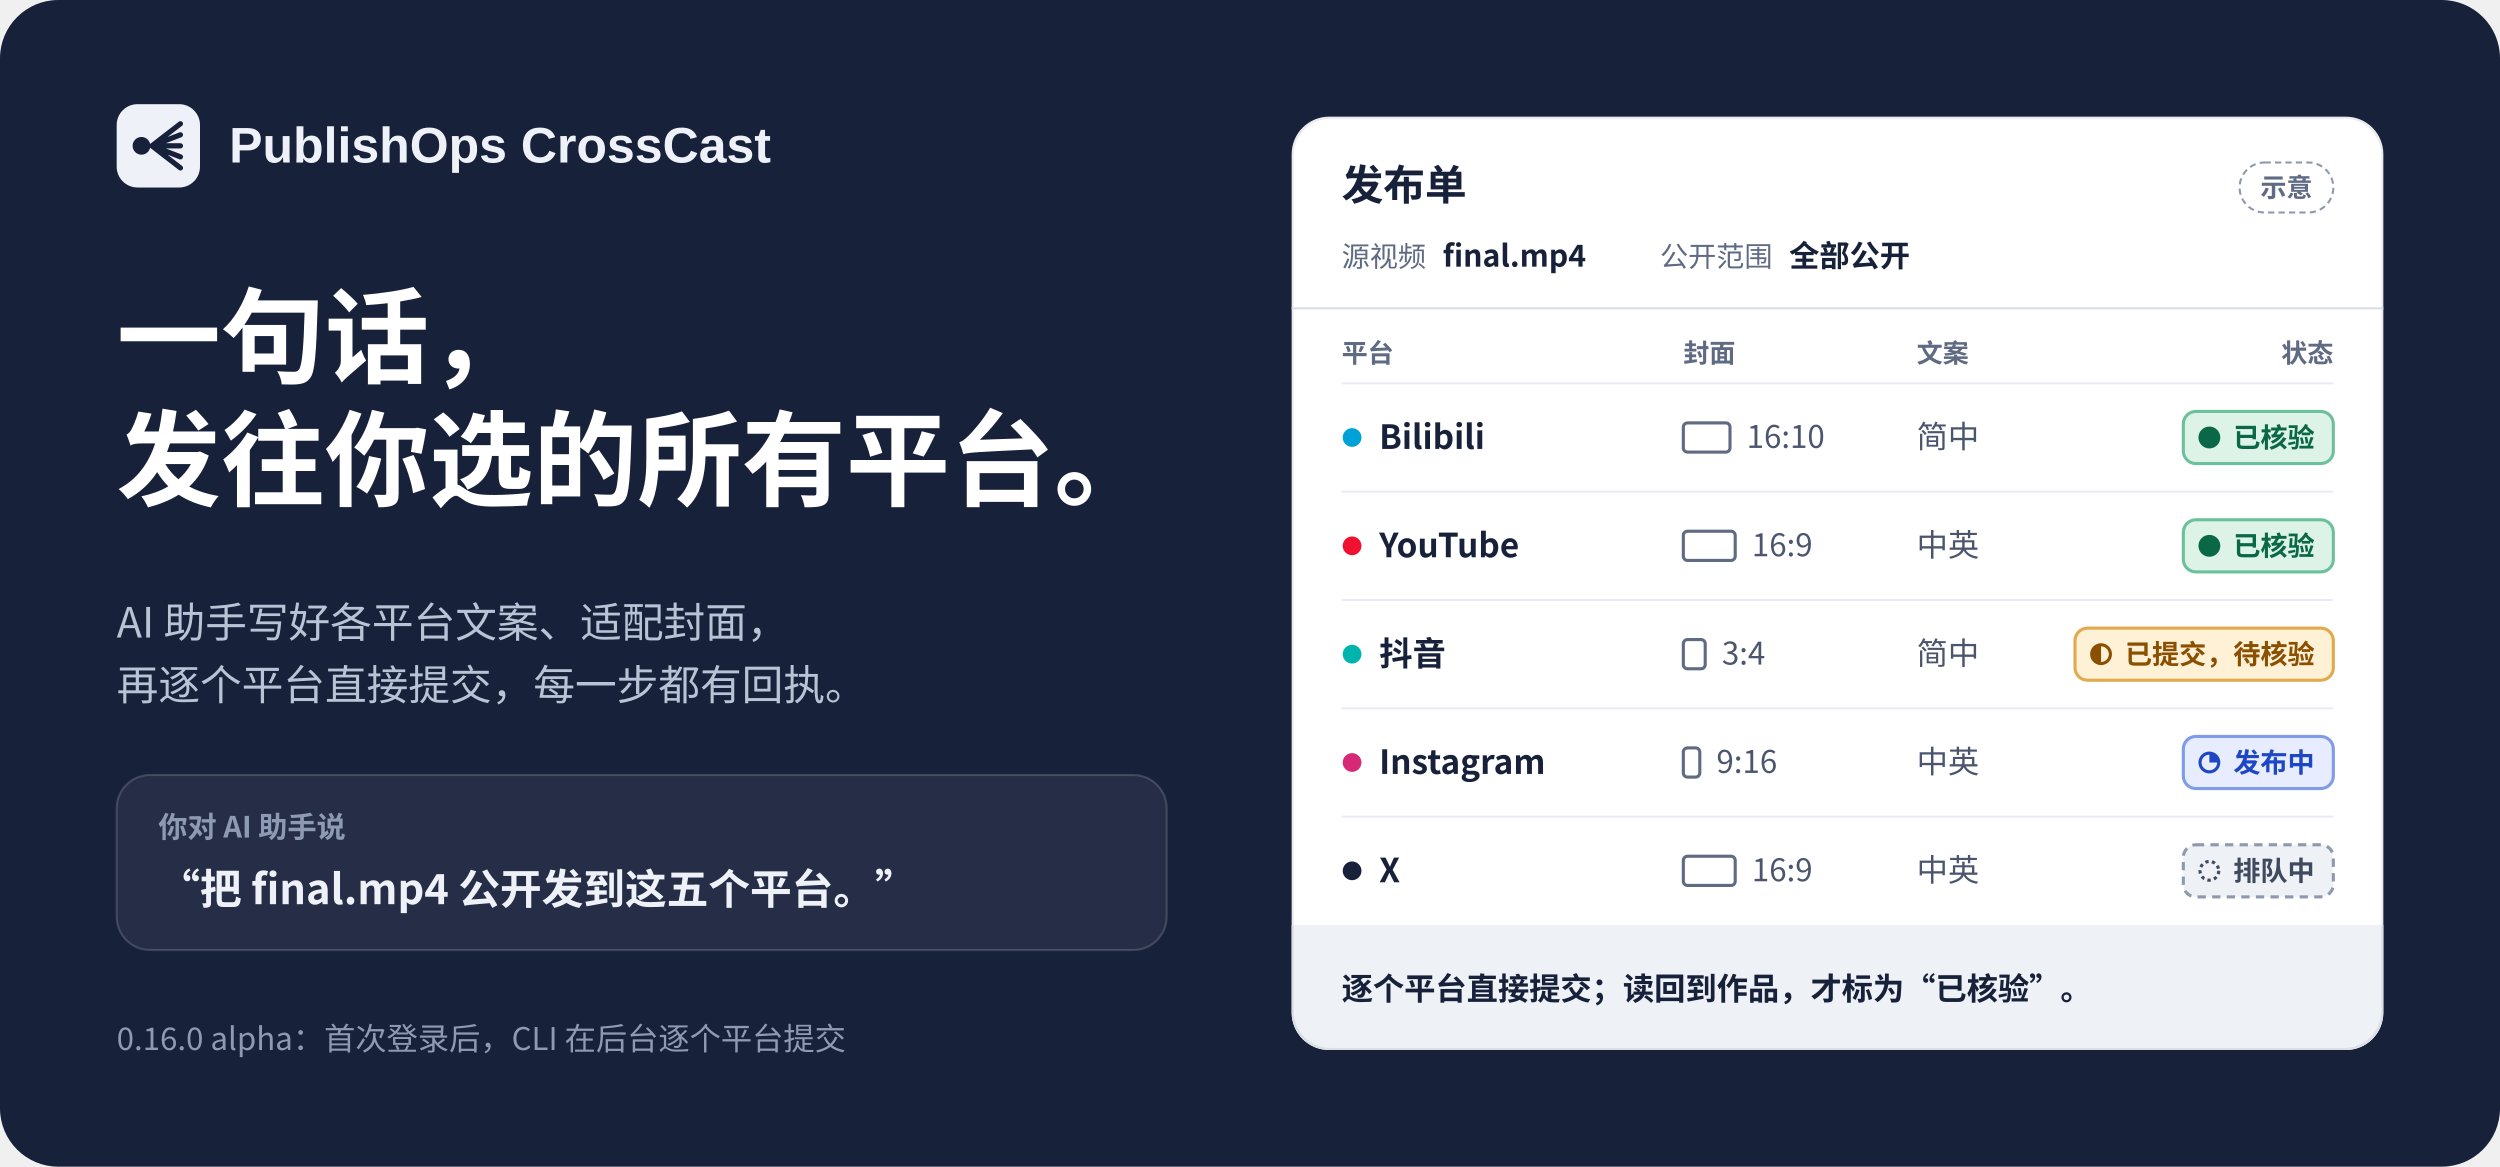
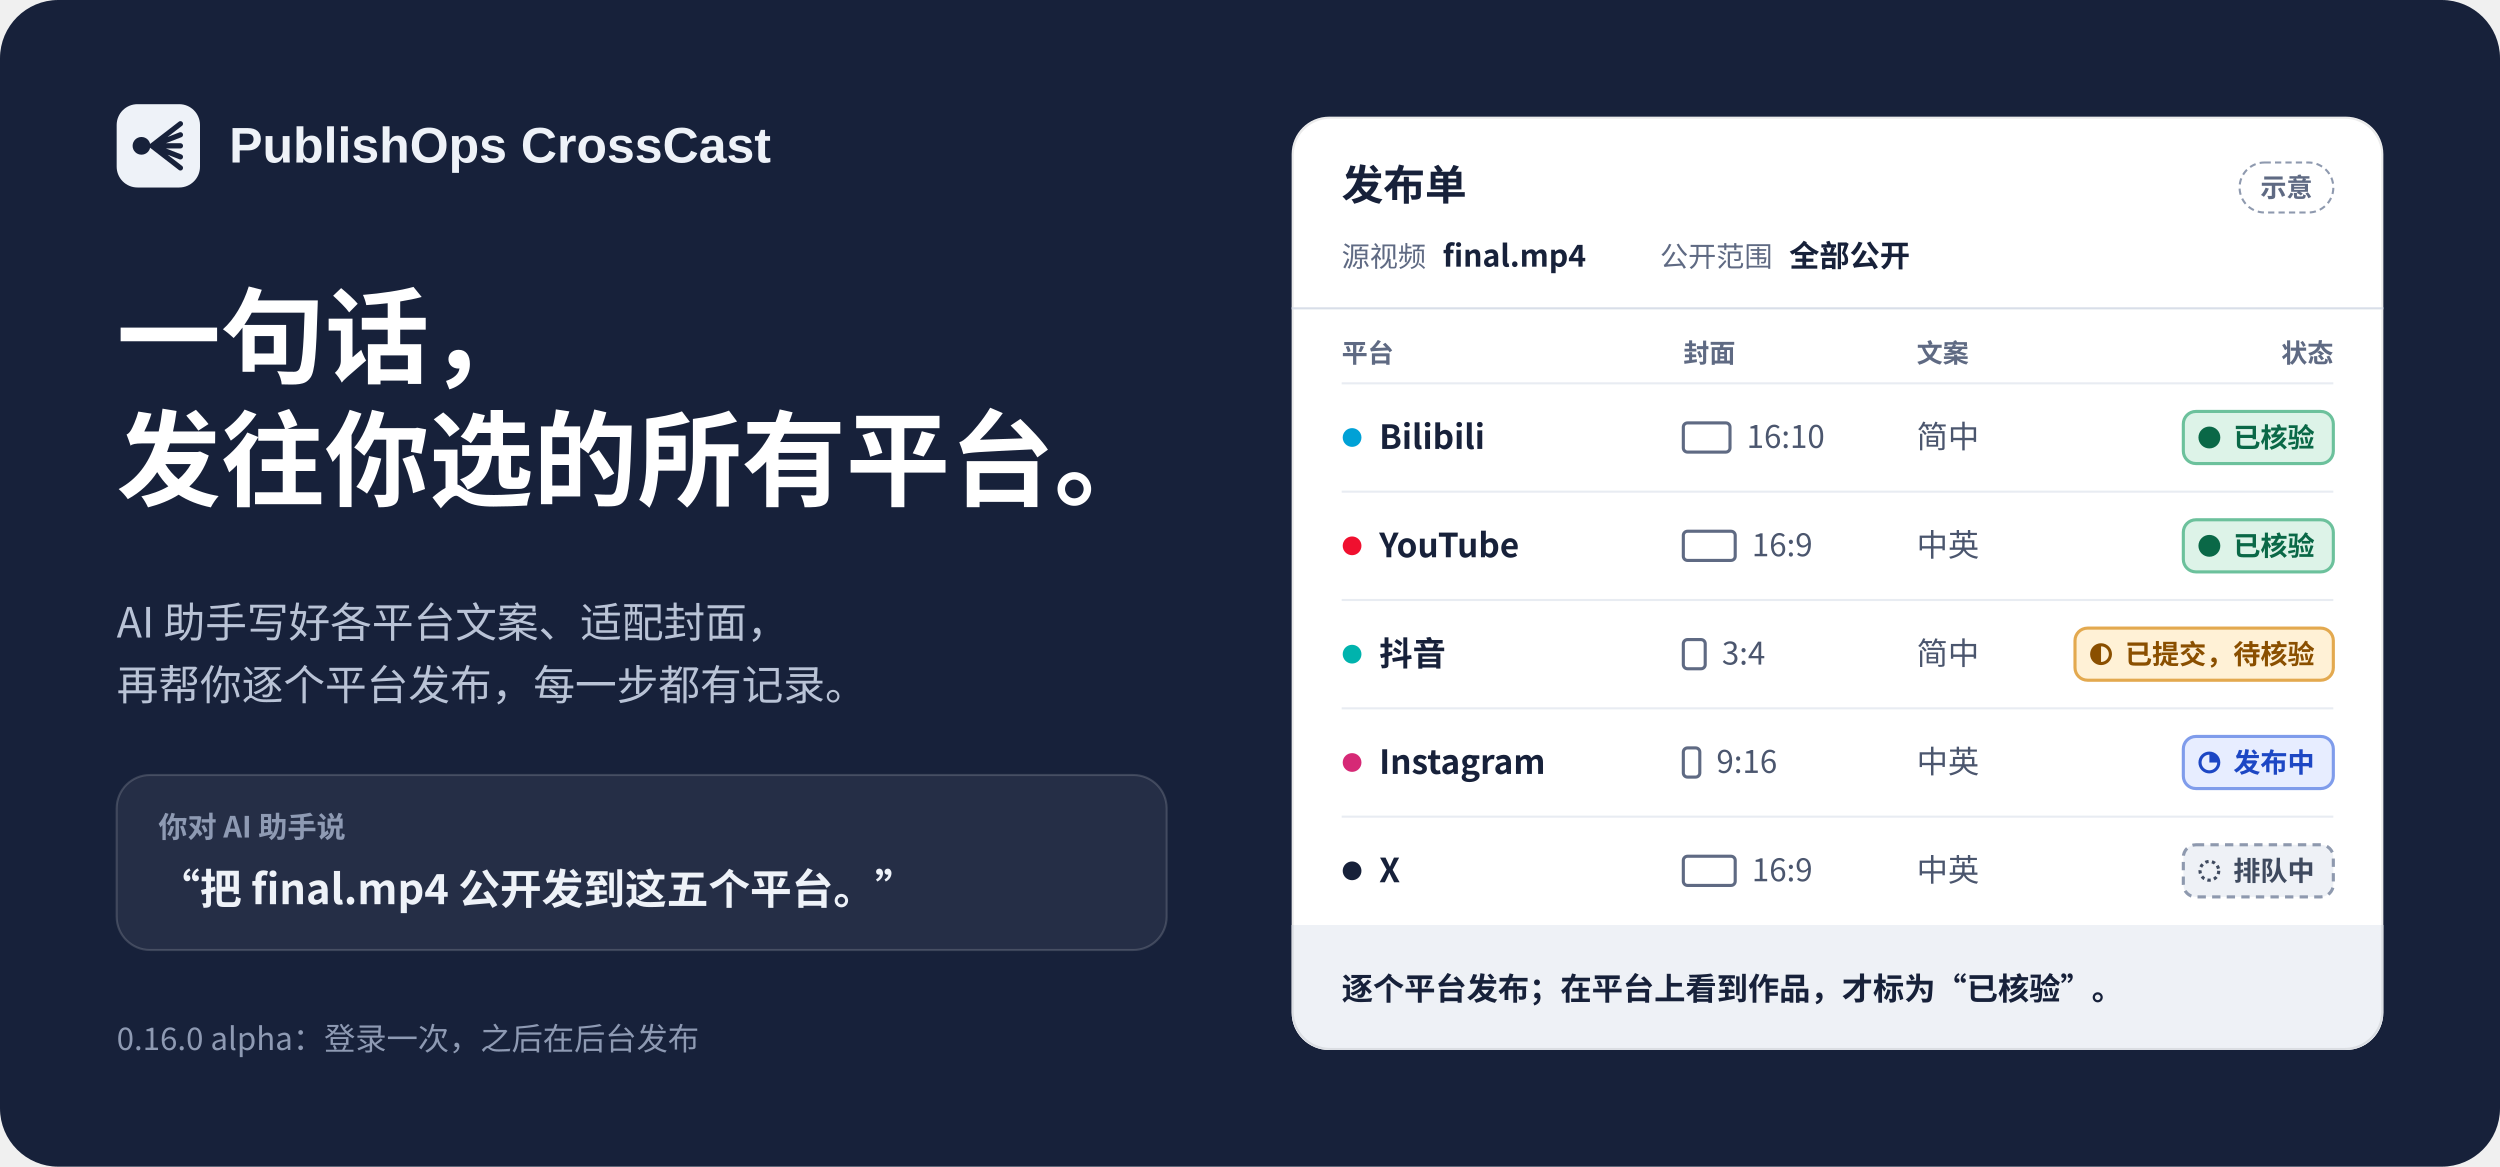
<svg xmlns="http://www.w3.org/2000/svg" width="1200" height="560" viewBox="0 0 1200 560" role="img" aria-labelledby="t d">
  <defs>
    <clipPath id="card">
      <rect x="620" y="56" width="524" height="448" rx="18" />
    </clipPath>
  </defs>
  <rect width="1200" height="560" rx="28" fill="#17213a" />
  <g font-family="'PingFang SC','HarmonyOS Sans SC','Microsoft YaHei','Noto Sans CJK SC','Noto Sans SC','Segoe UI',Arial,sans-serif">
    <g transform="translate(56 50)">
      <rect width="40" height="40" rx="10" fill="#eef2f8" />
      <circle cx="11.9" cy="20" r="4.25" fill="#17213a" />
      <path d="M16.9 20 30.6 9.4M16.9 20 30.6 14.7M16.9 20H30.6M16.9 20 30.6 25.3M16.9 20 30.6 30.6" stroke="#17213a" stroke-width="2.5" stroke-linecap="round" fill="none" />
      <text x="54" y="28" font-size="24" font-weight="800" fill="#eef2f8" font-family="'Segoe UI',-apple-system,BlinkMacSystemFont,'Helvetica Neue',Arial,'Noto Sans',sans-serif">PublishOps CrossCast</text>
    </g>
    <text x="56" y="180" font-size="50" font-weight="800" fill="#ffffff">一句话，</text>
    <text x="56" y="239" font-size="50" font-weight="800" fill="#ffffff">发往你选的所有平台。</text>
    <text x="56" y="306" font-size="20" fill="#b9c3d6">AI 助手写好各平台文案、适配封面，</text>
-     <text x="56" y="336" font-size="20" fill="#b9c3d6">再逐个平台直接提交，每一步都有回执。</text>
+     <text x="56" y="336" font-size="20" fill="#b9c3d6">再帮你逐个平台发布，每一步都有记录。</text>
    <rect x="56" y="372" width="504" height="84" rx="16" fill="#ffffff" fill-opacity="0.06" stroke="#ffffff" stroke-opacity="0.16" />
    <text x="76" y="402" font-size="14" font-weight="600" fill="#8e9ab3">你对 AI 助手说</text>
    <text x="76" y="434" font-size="20" font-weight="700" fill="#eef2f8">“把 final.mp4 公开发到这五个平台。”</text>
-     <text x="56" y="504" font-size="15" fill="#8e9ab3">0.16.0 alpha：首次登录后，CLI 在后台逐个平台提交</text>
+     <text x="56" y="504" font-size="15" fill="#8e9ab3">0.16.0 alpha：登录一次，之后在后台发布</text>
    <g clip-path="url(#card)">
      <rect x="620" y="56" width="524" height="448" fill="#ffffff" />
      <rect x="620" y="444" width="524" height="60" fill="#eef1f6" />
    </g>
    <rect x="620.5" y="56.5" width="523" height="447" rx="18" fill="none" stroke="#000000" stroke-opacity="0.08" />
    <text x="644" y="96" font-size="20" font-weight="800" fill="#17213a">发布单</text>
    <rect x="1075.0" y="78" width="45.0" height="24" rx="12" fill="none" stroke="#8e99ae" stroke-dasharray="3 2" />
    <text x="1097.5" y="94.5" font-size="12.5" font-weight="600" fill="#5f6a83" text-anchor="middle">示意</text>
    <text x="644" y="128" font-size="13.5" fill="#5f6a83">源视频</text>
    <text x="692.5" y="128" font-size="14.5" font-weight="700" fill="#17213a">final.mp4</text>
    <text x="796.8" y="128" font-size="13.5" fill="#5f6a83">公开范围</text>
    <text x="858.8" y="128" font-size="14.5" font-weight="700" fill="#17213a">全部公开</text>
    <path d="M620 148 H1144" stroke="#d8dee8" />
    <text x="644" y="174" font-size="12.5" font-weight="600" fill="#5f6a83">平台</text>
    <text x="808" y="174" font-size="12.5" font-weight="600" fill="#5f6a83">封面</text>
    <text x="920" y="174" font-size="12.5" font-weight="600" fill="#5f6a83">文案</text>
    <text x="1120" y="174" font-size="12.5" font-weight="600" fill="#5f6a83" text-anchor="end">状态</text>
    <path d="M644 184 H1120" stroke="#e8ecf2" />
    <circle cx="649" cy="210" r="4.5" fill="#00a1d6" />
    <text x="662" y="215.5" font-size="16" font-weight="700" fill="#17213a">Bilibili</text>
    <rect x="808" y="203.0" width="22.4" height="14" rx="2" fill="none" stroke="#5f6a83" stroke-width="1.5" />
    <text x="838.4" y="215" font-size="15" fill="#4b566e">16:10</text>
    <text x="920" y="215" font-size="15" fill="#4b566e">简中</text>
    <rect x="1048.0" y="197.5" width="72.0" height="25" rx="6" fill="#ddf3e8" stroke="#6cc19c" stroke-width="1.5" />
    <circle cx="1060.5" cy="210" r="4.5" fill="none" stroke="#0a6847" stroke-width="1.5" />
    <circle cx="1060.5" cy="210" r="4.5" fill="#0a6847" />
    <text x="1072.0" y="214.7" font-size="13" font-weight="700" fill="#0a6847">已核验</text>
    <path d="M644 236 H1120" stroke="#e8ecf2" />
    <circle cx="649" cy="262" r="4.5" fill="#f0102f" />
    <text x="662" y="267.5" font-size="16" font-weight="700" fill="#17213a">YouTube</text>
    <rect x="808" y="255.0" width="24.9" height="14" rx="2" fill="none" stroke="#5f6a83" stroke-width="1.5" />
    <text x="840.9" y="267" font-size="15" fill="#4b566e">16:9</text>
    <text x="920" y="267" font-size="15" fill="#4b566e">中英</text>
    <rect x="1048.0" y="249.5" width="72.0" height="25" rx="6" fill="#ddf3e8" stroke="#6cc19c" stroke-width="1.5" />
    <circle cx="1060.5" cy="262" r="4.5" fill="none" stroke="#0a6847" stroke-width="1.5" />
    <circle cx="1060.5" cy="262" r="4.5" fill="#0a6847" />
    <text x="1072.0" y="266.7" font-size="13" font-weight="700" fill="#0a6847">已核验</text>
    <path d="M644 288 H1120" stroke="#e8ecf2" />
    <circle cx="649" cy="314" r="4.5" fill="#00b3ad" />
    <text x="662" y="319.5" font-size="16" font-weight="700" fill="#17213a">抖音</text>
    <rect x="808" y="307.0" width="10.5" height="14" rx="2" fill="none" stroke="#5f6a83" stroke-width="1.5" />
    <text x="826.5" y="319" font-size="15" fill="#4b566e">3:4</text>
    <text x="920" y="319" font-size="15" fill="#4b566e">简中</text>
    <rect x="996.0" y="301.5" width="124.0" height="25" rx="6" fill="#fff1d6" stroke="#e3a94f" stroke-width="1.5" />
    <circle cx="1008.5" cy="314" r="4.5" fill="none" stroke="#8a4f00" stroke-width="1.5" />
    <path d="M1008.5 309.5 A4.5 4.5 0 0 0 1008.5 318.5 Z" fill="#8a4f00" />
    <text x="1020.0" y="318.7" font-size="13" font-weight="700" fill="#8a4f00">已提交，待核验</text>
    <path d="M644 340 H1120" stroke="#e8ecf2" />
    <circle cx="649" cy="366" r="4.5" fill="#d62976" />
    <text x="662" y="371.5" font-size="16" font-weight="700" fill="#17213a">Instagram</text>
    <rect x="808" y="359.0" width="7.9" height="14" rx="2" fill="none" stroke="#5f6a83" stroke-width="1.5" />
    <text x="823.9" y="371" font-size="15" fill="#4b566e">9:16</text>
    <text x="920" y="371" font-size="15" fill="#4b566e">中英</text>
    <rect x="1048.0" y="353.5" width="72.0" height="25" rx="6" fill="#e7edff" stroke="#7f9ceb" stroke-width="1.5" />
    <circle cx="1060.5" cy="366" r="4.5" fill="none" stroke="#1d47c4" stroke-width="1.5" />
    <path d="M1060.5 366 L1060.5 361.5 A4.5 4.5 0 0 1 1065.0 366 Z" fill="#1d47c4" />
    <text x="1072.0" y="370.7" font-size="13" font-weight="700" fill="#1d47c4">发布中</text>
    <path d="M644 392 H1120" stroke="#e8ecf2" />
    <circle cx="649" cy="418" r="4.5" fill="#17213a" />
    <text x="662" y="423.5" font-size="16" font-weight="700" fill="#17213a">X</text>
    <rect x="808" y="411.0" width="24.9" height="14" rx="2" fill="none" stroke="#5f6a83" stroke-width="1.5" />
    <text x="840.9" y="423" font-size="15" fill="#4b566e">16:9</text>
    <text x="920" y="423" font-size="15" fill="#4b566e">中英</text>
    <rect x="1048.0" y="405.5" width="72.0" height="25" rx="6" fill="#eef1f6" stroke="#8e99ae" stroke-width="1.5" stroke-dasharray="4 3" />
    <circle cx="1060.5" cy="418" r="4.5" fill="none" stroke="#3f4a5f" stroke-width="1.5" stroke-dasharray="1.6 1.6" />
    <text x="1072.0" y="422.7" font-size="13" font-weight="700" fill="#3f4a5f">排队中</text>
-     <text x="644" y="480" font-size="15" font-weight="700" fill="#17213a">逐个平台直接提交；读回到作品，才标为“已核验”。</text>
+     <text x="644" y="480" font-size="15" font-weight="700" fill="#17213a">逐个平台发布；在平台上看到作品，才标为“已核验”。</text>
  </g>
</svg>
